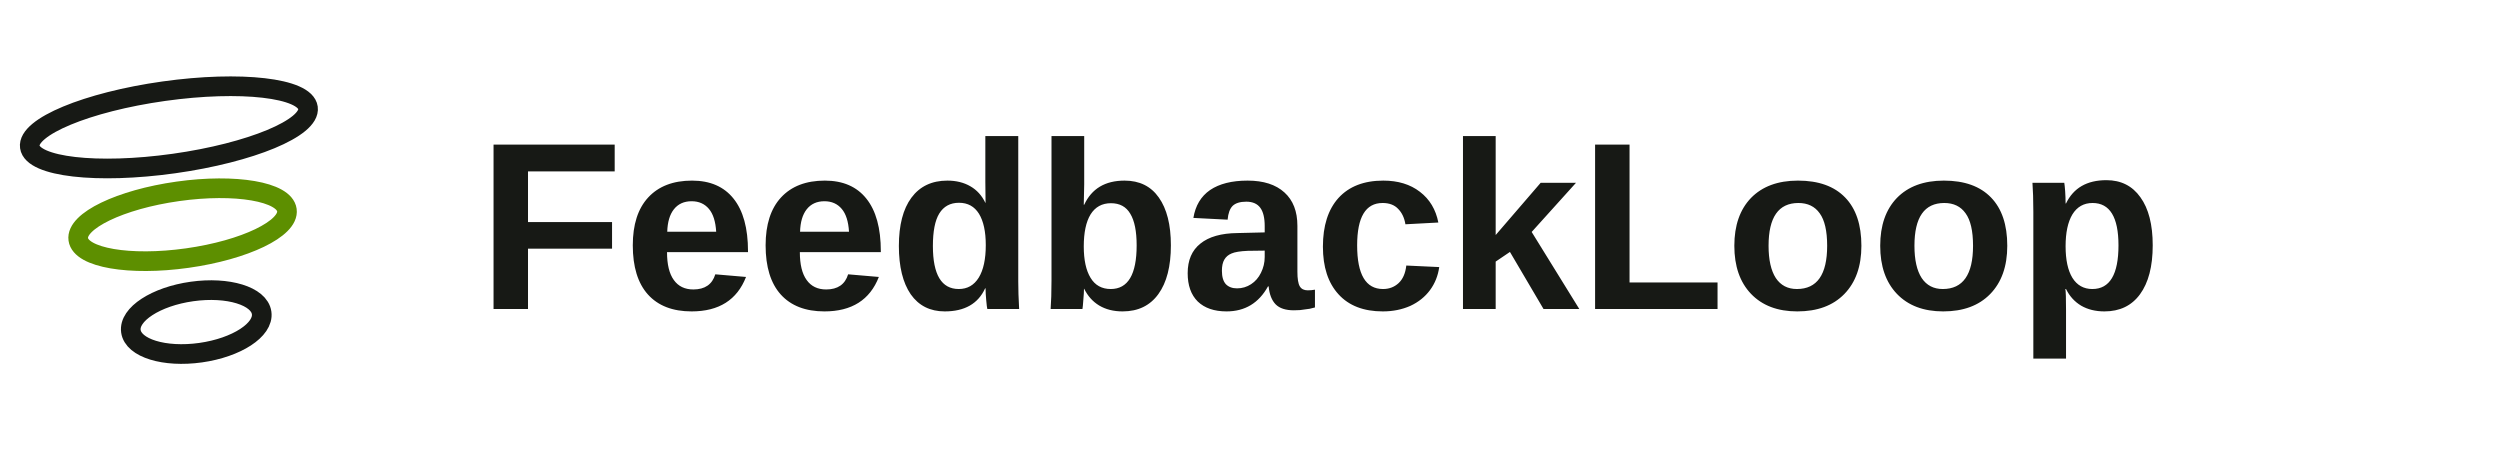
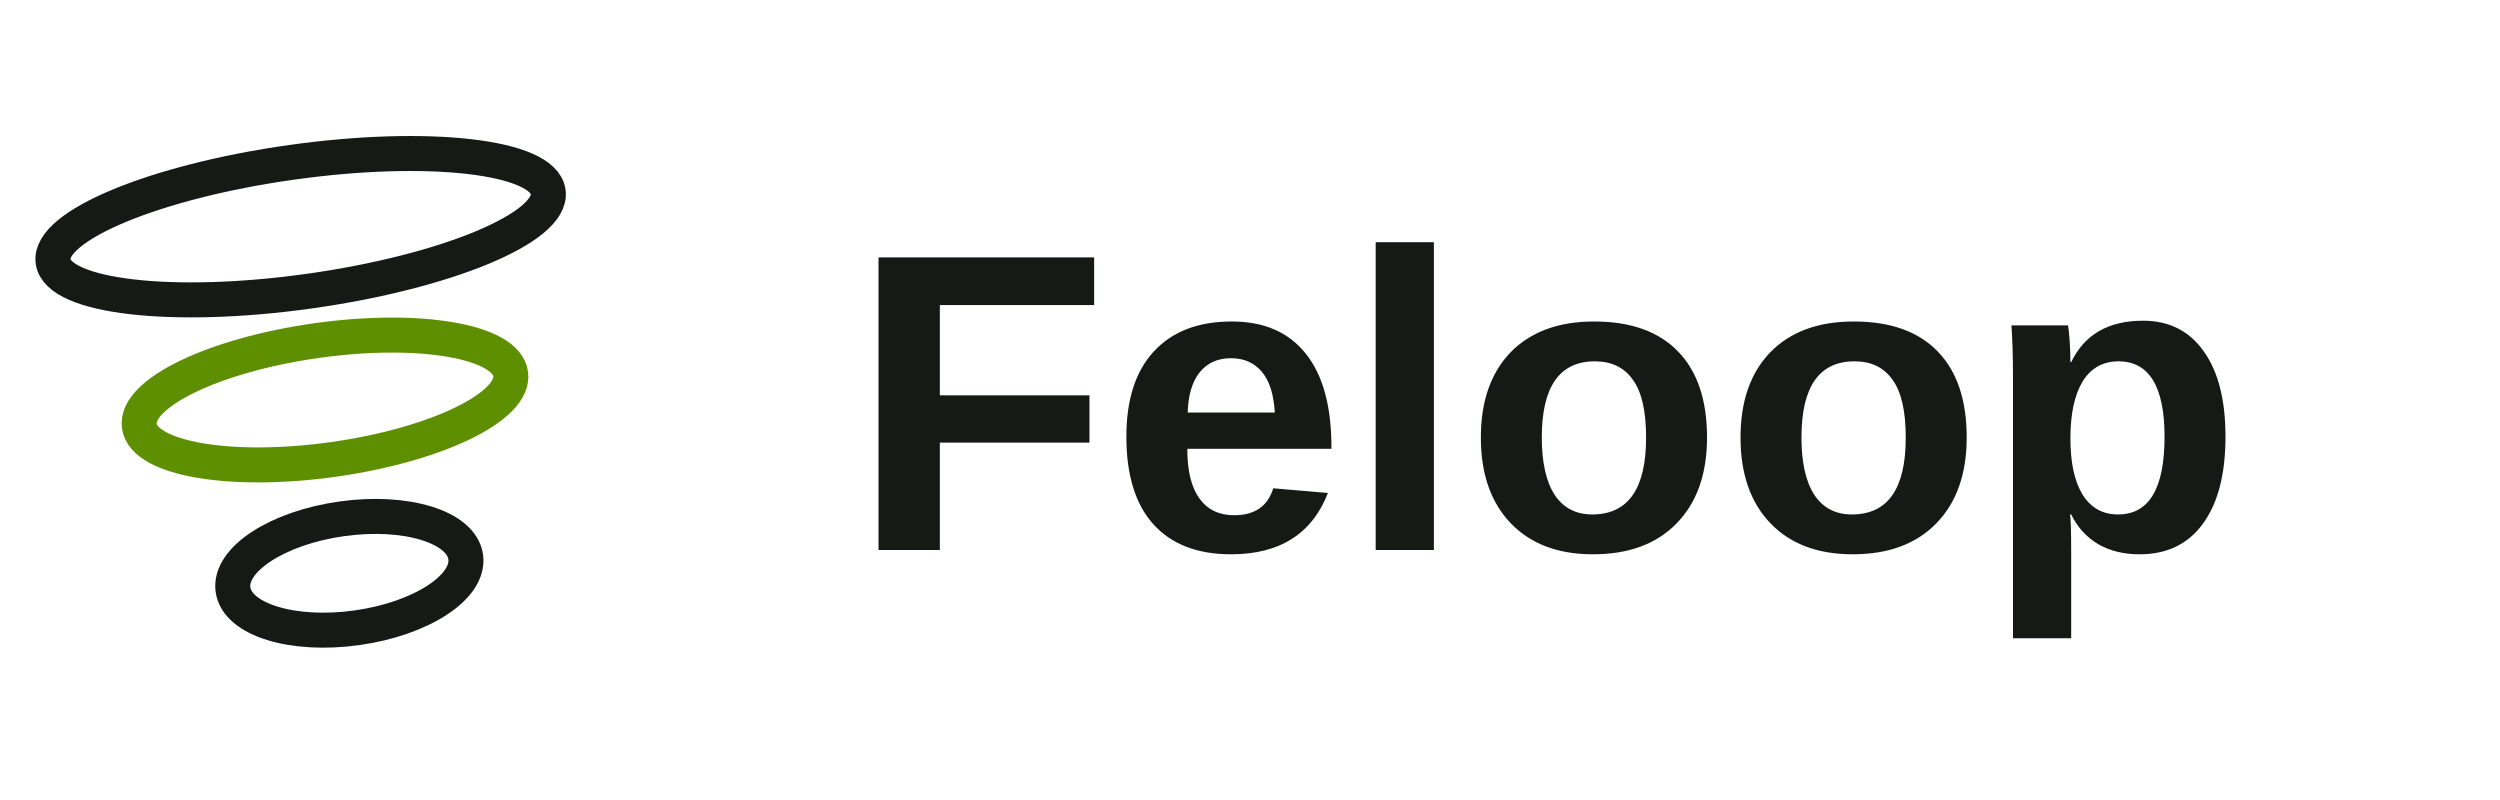
- <svg xmlns="http://www.w3.org/2000/svg" width="178" height="32" viewBox="0 0 178 32" role="img" aria-label="FeedbackLoop">
-   <rect width="178" height="32" fill="none" />
+ <svg xmlns="http://www.w3.org/2000/svg" width="100" height="32" viewBox="0 0 100 32" role="img" aria-label="Feloop">
+   <rect width="100" height="32" fill="none" />
  <g transform="translate(2 5) rotate(-8 11 11)" fill="none" stroke-linecap="round">
    <ellipse cx="11" cy="4" rx="10" ry="2.6" stroke="#171915" stroke-width="1.4" />
    <ellipse cx="11" cy="11" rx="7.5" ry="2.4" stroke="#5d8f00" stroke-width="1.4" />
    <ellipse cx="11" cy="18" rx="4.7" ry="2.2" stroke="#171915" stroke-width="1.4" />
  </g>
-   <text x="34" y="22" fill="#171915" font-family="Arial, sans-serif" font-size="17" font-weight="700">FeedbackLoop</text>
+   <text x="34" y="22" fill="#171915" font-family="Arial, sans-serif" font-size="17" font-weight="700">Feloop</text>
</svg>
